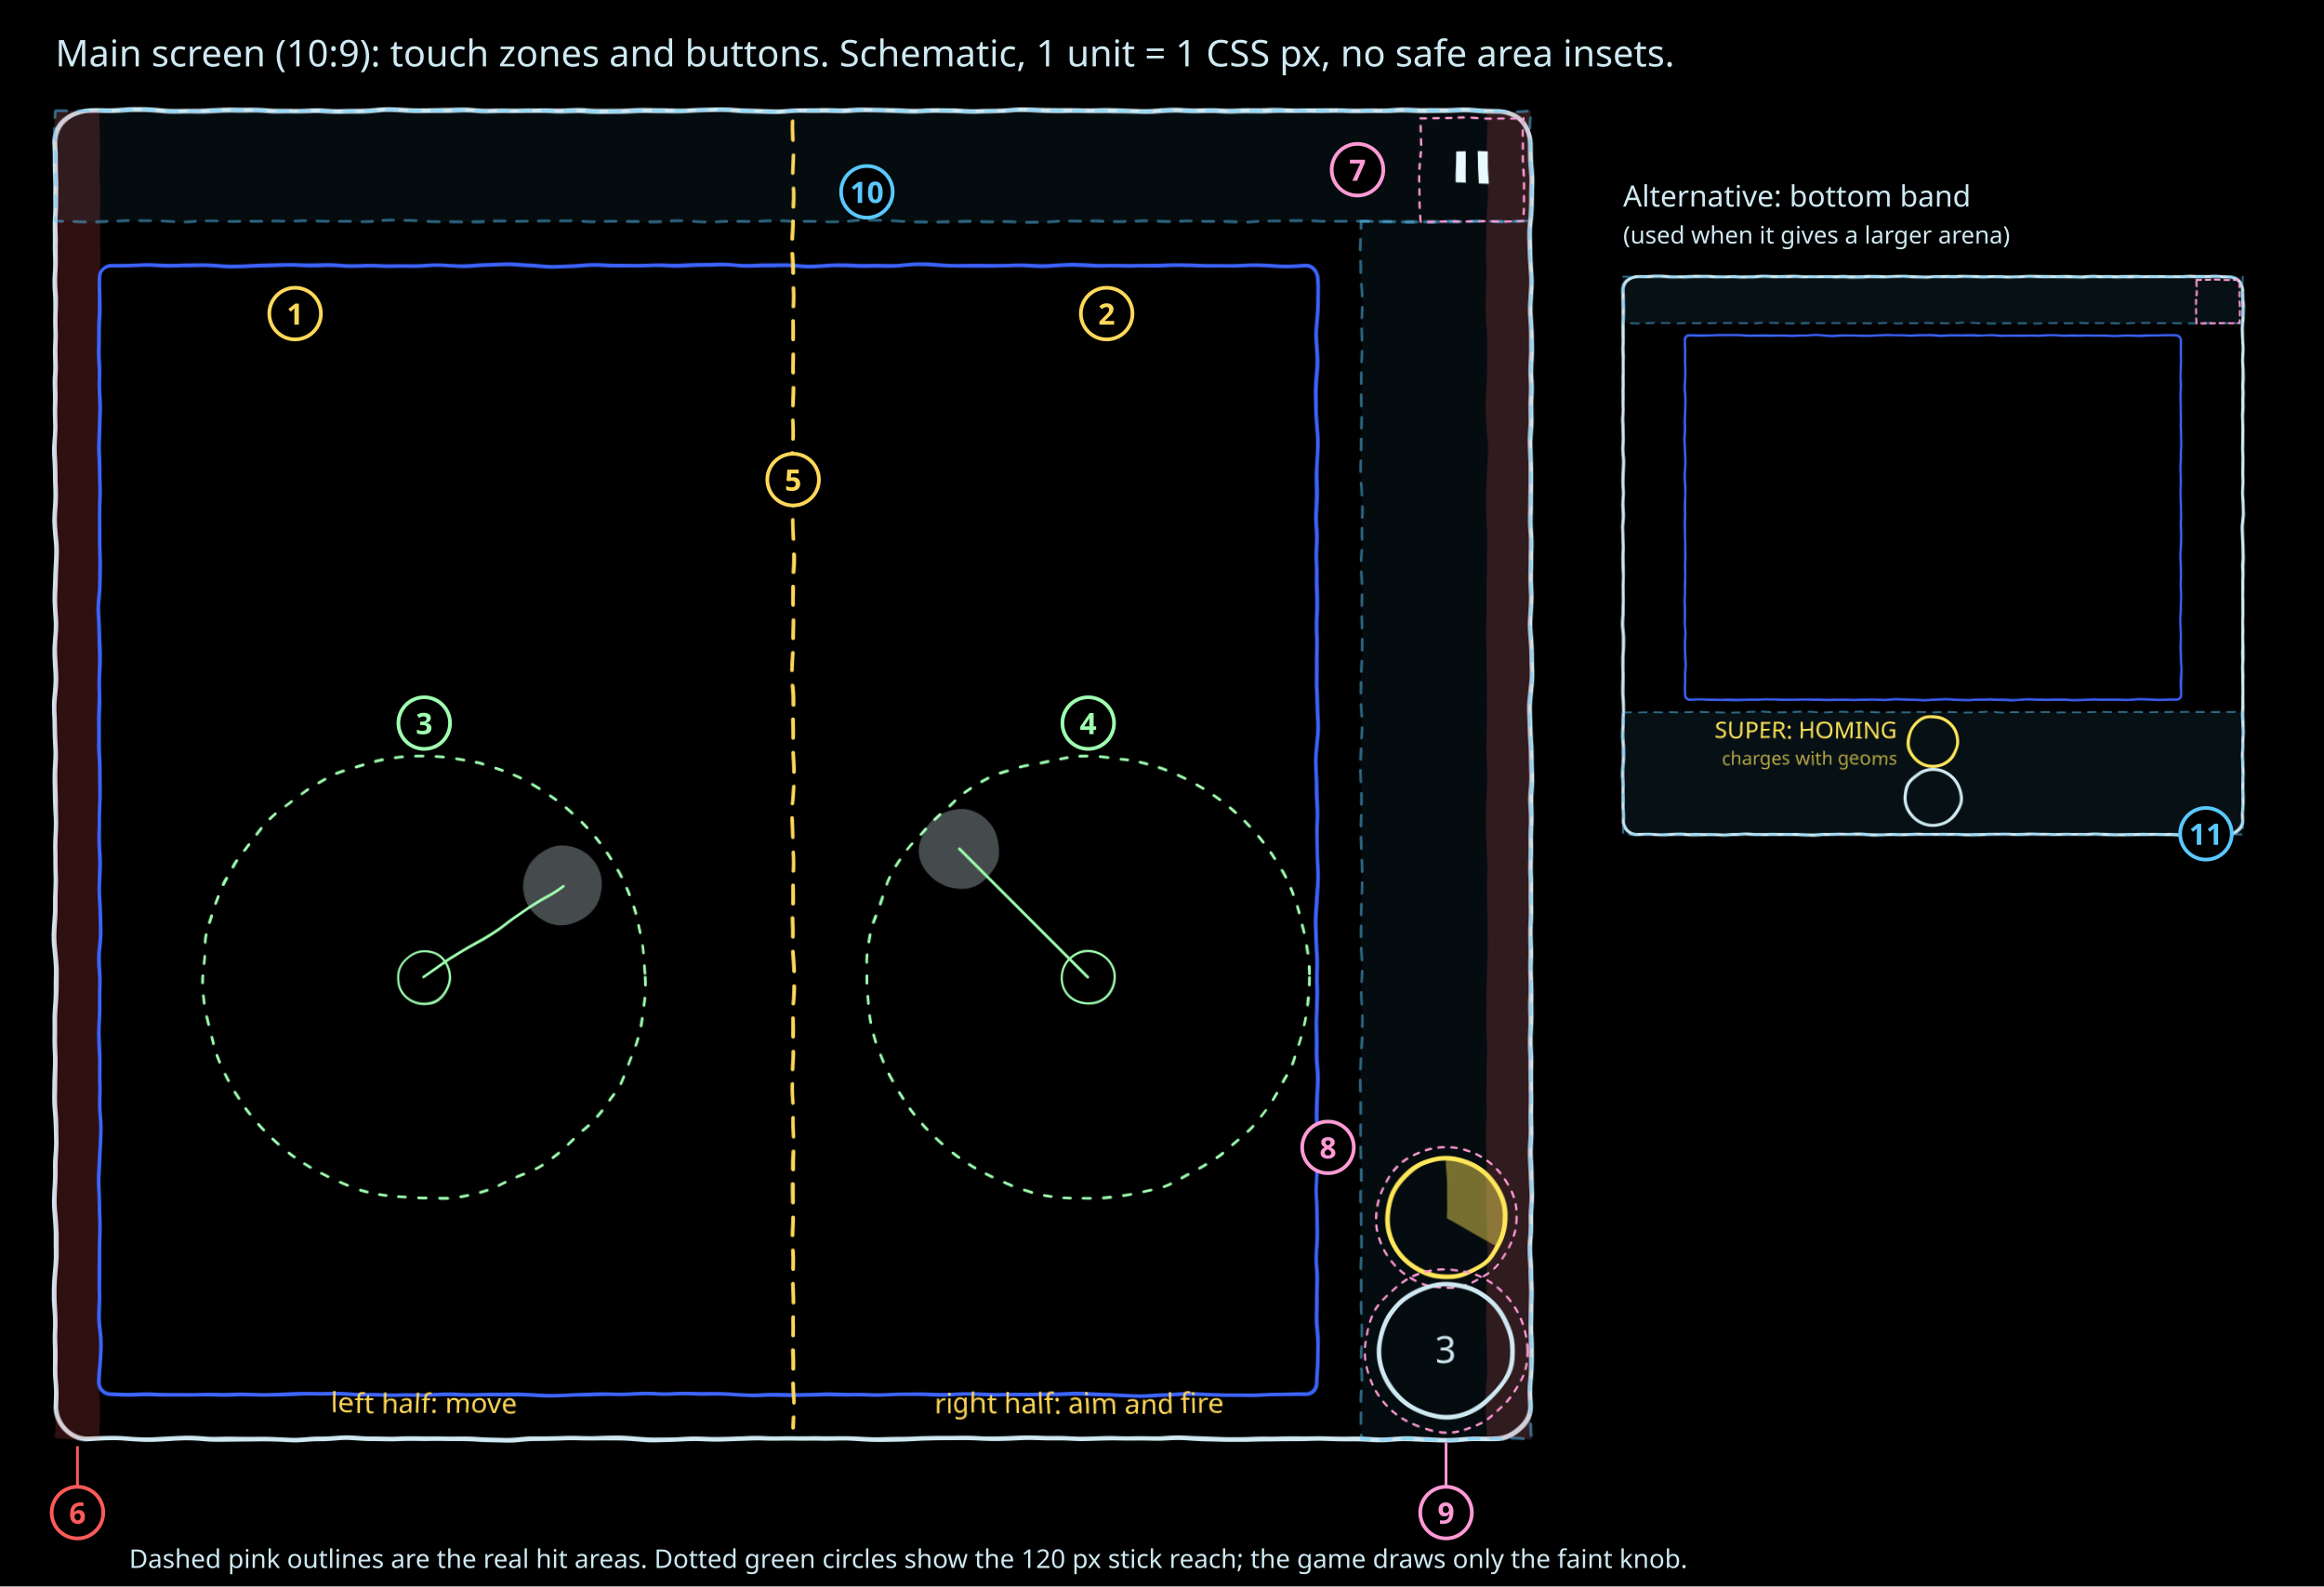
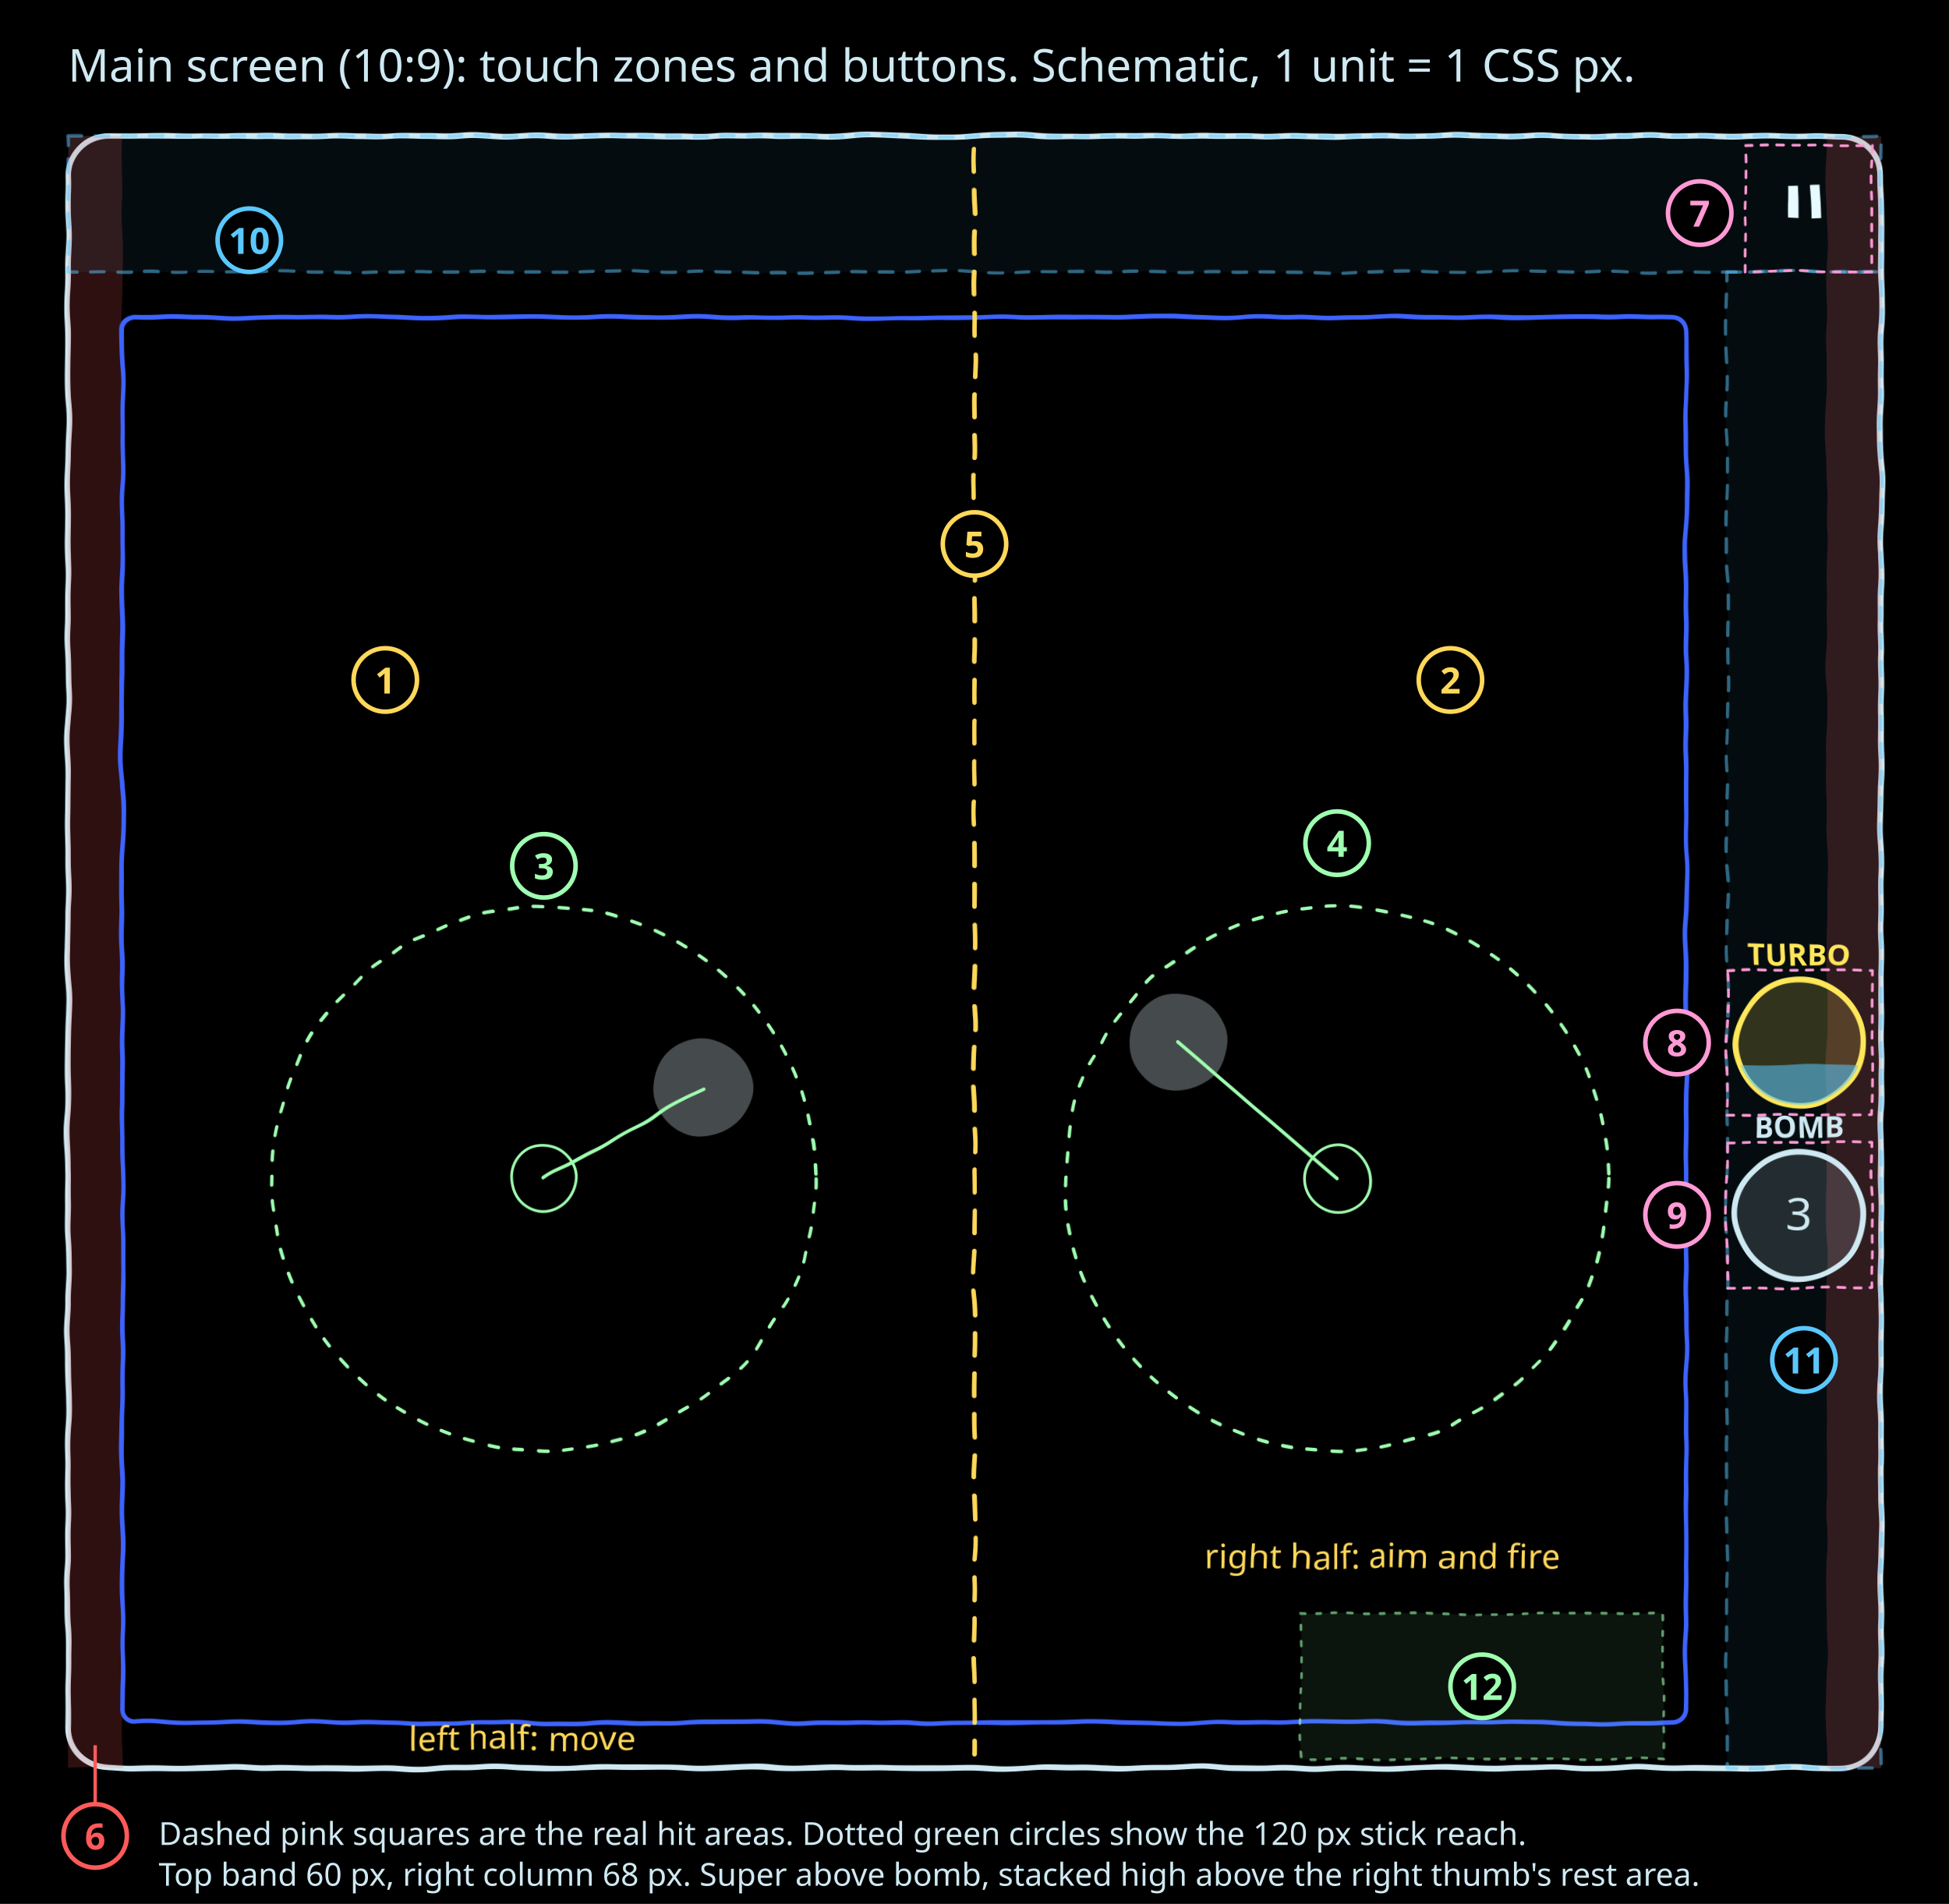
- <svg xmlns="http://www.w3.org/2000/svg" viewBox="0 0 1260 860" width="1260" height="860" font-family="sans-serif">
+ <svg xmlns="http://www.w3.org/2000/svg" viewBox="0 0 860 840" width="860" height="840" font-family="sans-serif">
  <defs>
    <filter id="rough" x="-5%" y="-5%" width="110%" height="110%">
-       <feTurbulence type="fractalNoise" baseFrequency="0.035" numOctaves="2" seed="11" result="n" />
+       <feTurbulence type="fractalNoise" baseFrequency="0.035" numOctaves="2" seed="8" result="n" />
      <feDisplacementMap in="SourceGraphic" in2="n" scale="2.5" />
    </filter>
  </defs>
-   <rect width="1260" height="860" fill="#000" />
-   <text x="30" y="36" fill="#cfe9f2" font-size="20">Main screen (10:9): touch zones and buttons. Schematic, 1 unit = 1 CSS px, no safe area insets.</text>
+   <rect width="860" height="840" fill="#000" />
+   <text x="30" y="36" fill="#cfe9f2" font-size="20">Main screen (10:9): touch zones and buttons. Schematic, 1 unit = 1 CSS px.</text>
  <g transform="translate(30,60)" filter="url(#rough)" stroke-linecap="round" stroke-linejoin="round">
    <rect x="0" y="0" width="800" height="720" rx="18" fill="none" stroke="#cfe9f2" stroke-width="2.5" />
    <rect x="0" y="0" width="24" height="720" fill="#ff5a5a" fill-opacity="0.18" stroke="none" />
    <rect x="776" y="0" width="24" height="720" fill="#ff5a5a" fill-opacity="0.18" stroke="none" />
    <rect x="0" y="0" width="800" height="60" fill="#5ac8ff" fill-opacity="0.06" stroke="#5ac8ff" stroke-opacity="0.5" stroke-width="1.5" stroke-dasharray="6 6" />
-     <rect x="708" y="60" width="92" height="660" fill="#5ac8ff" fill-opacity="0.06" stroke="#5ac8ff" stroke-opacity="0.5" stroke-width="1.5" stroke-dasharray="6 6" />
-     <rect x="24" y="84" width="660" height="612" rx="6" fill="none" stroke="#3d64ff" stroke-width="2" />
+     <rect x="732" y="60" width="68" height="660" fill="#5ac8ff" fill-opacity="0.06" stroke="#5ac8ff" stroke-opacity="0.5" stroke-width="1.5" stroke-dasharray="6 6" />
+     <rect x="24" y="80" width="690" height="620" rx="6" fill="none" stroke="#3d64ff" stroke-width="2" />
    <line x1="400" y1="6" x2="400" y2="714" stroke="#ffd85a" stroke-width="2" stroke-dasharray="10 8" />
-     <text x="200" y="706" fill="#ffd85a" font-size="15" text-anchor="middle">left half: move</text>
-     <text x="555" y="706" fill="#ffd85a" font-size="15" text-anchor="middle">right half: aim and fire</text>
-     <circle cx="200" cy="470" r="120" fill="none" stroke="#9fffb0" stroke-width="1.5" stroke-dasharray="4 7" />
-     <circle cx="200" cy="470" r="14.4" fill="none" stroke="#9fffb0" stroke-width="1.2" />
-     <circle cx="275" cy="420" r="21.6" fill="#e6faff" fill-opacity="0.3" stroke="none" />
-     <line x1="200" y1="470" x2="275" y2="420" stroke="#9fffb0" stroke-width="1.5" />
-     <circle cx="560" cy="470" r="120" fill="none" stroke="#9fffb0" stroke-width="1.5" stroke-dasharray="4 7" />
-     <circle cx="560" cy="470" r="14.4" fill="none" stroke="#9fffb0" stroke-width="1.2" />
+     <text x="200" y="712" fill="#ffd85a" font-size="15" text-anchor="middle">left half: move</text>
+     <text x="580" y="632" fill="#ffd85a" font-size="15" text-anchor="middle">right half: aim and fire</text>
+     <circle cx="210" cy="460" r="120" fill="none" stroke="#9fffb0" stroke-width="1.5" stroke-dasharray="4 7" />
+     <circle cx="210" cy="460" r="14.4" fill="none" stroke="#9fffb0" stroke-width="1.2" />
+     <circle cx="280" cy="420" r="21.6" fill="#e6faff" fill-opacity="0.3" stroke="none" />
+     <line x1="210" y1="460" x2="280" y2="420" stroke="#9fffb0" stroke-width="1.5" />
+     <circle cx="560" cy="460" r="120" fill="none" stroke="#9fffb0" stroke-width="1.5" stroke-dasharray="4 7" />
+     <circle cx="560" cy="460" r="14.4" fill="none" stroke="#9fffb0" stroke-width="1.2" />
    <circle cx="490" cy="400" r="21.6" fill="#e6faff" fill-opacity="0.3" stroke="none" />
-     <line x1="560" y1="470" x2="490" y2="400" stroke="#9fffb0" stroke-width="1.5" />
+     <line x1="560" y1="460" x2="490" y2="400" stroke="#9fffb0" stroke-width="1.5" />
+     <rect x="544" y="652" width="160" height="64" fill="#9fffb0" fill-opacity="0.08" stroke="#9fffb0" stroke-opacity="0.6" stroke-width="1.2" stroke-dasharray="2 5" />
    <rect x="740" y="4" width="56" height="56" fill="none" stroke="#ff9ad5" stroke-width="1.2" stroke-dasharray="3 4" />
-     <rect x="759.4" y="22" width="5.3" height="17" fill="#e6faff" />
-     <rect x="771.3" y="22" width="5.3" height="17" fill="#e6faff" />
-     <circle cx="754" cy="600" r="38" fill="none" stroke="#ff9ad5" stroke-width="1.2" stroke-dasharray="3 4" />
-     <circle cx="754" cy="600" r="32" fill="none" stroke="#ffe75a" stroke-width="2.5" />
-     <path d="M754 568 A32 32 0 0 1 782 616 L754 600 Z" fill="#ffe75a" fill-opacity="0.45" stroke="none" />
-     <circle cx="754" cy="672" r="44" fill="none" stroke="#ff9ad5" stroke-width="1.2" stroke-dasharray="3 4" />
-     <circle cx="754" cy="672" r="36" fill="none" stroke="#cfe9f2" stroke-width="2.5" />
-     <text x="754" y="679" fill="#cfe9f2" font-size="20" text-anchor="middle">3</text>
+     <rect x="759" y="22" width="4.4" height="14" fill="#e6faff" />
+     <rect x="769" y="22" width="4.4" height="14" fill="#e6faff" />
+     <text x="764" y="366" fill="#ffe75a" font-size="13" font-weight="700" text-anchor="middle">TURBO</text>
+     <rect x="732" y="368" width="64" height="64" fill="none" stroke="#ff9ad5" stroke-width="1.2" stroke-dasharray="3 4" />
+     <circle cx="764" cy="400" r="28" fill="#ffe75a" fill-opacity="0.18" stroke="#ffe75a" stroke-width="2.5" />
+     <path d="M738 410 A28 28 0 0 0 790 410 Z" fill="#5ac8ff" fill-opacity="0.55" stroke="none" />
+     <text x="764" y="442" fill="#cfe9f2" font-size="13" font-weight="700" text-anchor="middle">BOMB</text>
+     <rect x="732" y="444" width="64" height="64" fill="none" stroke="#ff9ad5" stroke-width="1.2" stroke-dasharray="3 4" />
+     <circle cx="764" cy="476" r="28" fill="#cfe9f2" fill-opacity="0.15" stroke="#cfe9f2" stroke-width="2.5" />
+     <text x="764" y="483" fill="#cfe9f2" font-size="20" text-anchor="middle">3</text>
  </g>
-   <text x="880" y="112" fill="#cfe9f2" font-size="16">Alternative: bottom band</text>
-   <text x="880" y="132" fill="#cfe9f2" font-size="13">(used when it gives a larger arena)</text>
-   <g transform="translate(880,150) scale(0.42)" filter="url(#rough)" stroke-linecap="round">
-     <rect x="0" y="0" width="800" height="720" rx="18" fill="none" stroke="#cfe9f2" stroke-width="4" />
-     <rect x="0" y="0" width="800" height="60" fill="#5ac8ff" fill-opacity="0.08" stroke="#5ac8ff" stroke-opacity="0.5" stroke-width="2.5" stroke-dasharray="10 10" />
-     <rect x="0" y="562" width="800" height="158" fill="#5ac8ff" fill-opacity="0.08" stroke="#5ac8ff" stroke-opacity="0.5" stroke-width="2.5" stroke-dasharray="10 10" />
-     <rect x="80" y="76" width="640" height="470" rx="6" fill="none" stroke="#3d64ff" stroke-width="3" />
-     <rect x="740" y="4" width="56" height="56" fill="none" stroke="#ff9ad5" stroke-width="2.5" stroke-dasharray="6 6" />
-     <circle cx="400" cy="600" r="32" fill="none" stroke="#ffe75a" stroke-width="4" />
-     <circle cx="400" cy="672" r="36" fill="none" stroke="#cfe9f2" stroke-width="4" />
-     <text x="354" y="596" fill="#ffe75a" font-size="30" text-anchor="end">SUPER: HOMING</text>
-     <text x="354" y="630" fill="#ffe75a" font-size="24" text-anchor="end" fill-opacity="0.7">charges with geoms</text>
-   </g>
-   <line x1="42" y1="806" x2="42" y2="784" stroke="#ff5a5a" stroke-width="1.5" />
-   <line x1="784" y1="806" x2="784" y2="782" stroke="#ff9ad5" stroke-width="1.5" />
+   <line x1="42" y1="796" x2="42" y2="770" stroke="#ff5a5a" stroke-width="1.5" />
  <g font-size="16" font-weight="700" text-anchor="middle">
-     <g transform="translate(160,170)">
+     <g transform="translate(170,300)">
      <circle r="14" fill="#000" stroke="#ffd85a" stroke-width="2" />
      <text y="6" fill="#ffd85a">1</text>
    </g>
-     <g transform="translate(600,170)">
+     <g transform="translate(640,300)">
      <circle r="14" fill="#000" stroke="#ffd85a" stroke-width="2" />
      <text y="6" fill="#ffd85a">2</text>
    </g>
-     <g transform="translate(230,392)">
+     <g transform="translate(240,382)">
      <circle r="14" fill="#000" stroke="#9fffb0" stroke-width="2" />
      <text y="6" fill="#9fffb0">3</text>
    </g>
-     <g transform="translate(590,392)">
+     <g transform="translate(590,372)">
      <circle r="14" fill="#000" stroke="#9fffb0" stroke-width="2" />
      <text y="6" fill="#9fffb0">4</text>
    </g>
-     <g transform="translate(430,260)">
+     <g transform="translate(430,240)">
      <circle r="14" fill="#000" stroke="#ffd85a" stroke-width="2" />
      <text y="6" fill="#ffd85a">5</text>
    </g>
-     <g transform="translate(42,820)">
+     <g transform="translate(42,810)">
      <circle r="14" fill="#000" stroke="#ff5a5a" stroke-width="2" />
      <text y="6" fill="#ff5a5a">6</text>
    </g>
-     <g transform="translate(736,92)">
+     <g transform="translate(750,94)">
      <circle r="14" fill="#000" stroke="#ff9ad5" stroke-width="2" />
      <text y="6" fill="#ff9ad5">7</text>
    </g>
-     <g transform="translate(720,622)">
+     <g transform="translate(740,460)">
      <circle r="14" fill="#000" stroke="#ff9ad5" stroke-width="2" />
      <text y="6" fill="#ff9ad5">8</text>
    </g>
-     <g transform="translate(784,820)">
+     <g transform="translate(740,536)">
      <circle r="14" fill="#000" stroke="#ff9ad5" stroke-width="2" />
      <text y="6" fill="#ff9ad5">9</text>
    </g>
-     <g transform="translate(470,104)">
+     <g transform="translate(110,106)">
      <circle r="14" fill="#000" stroke="#5ac8ff" stroke-width="2" />
      <text y="6" fill="#5ac8ff">10</text>
    </g>
-     <g transform="translate(1196,452)">
+     <g transform="translate(796,600)">
      <circle r="14" fill="#000" stroke="#5ac8ff" stroke-width="2" />
      <text y="6" fill="#5ac8ff">11</text>
    </g>
+     <g transform="translate(654,744)">
+       <circle r="14" fill="#000" stroke="#9fffb0" stroke-width="2" />
+       <text y="6" fill="#9fffb0">12</text>
+     </g>
  </g>
-   <text x="70" y="850" fill="#cfe9f2" font-size="14">Dashed pink outlines are the real hit areas. Dotted green circles show the 120 px stick reach; the game draws only the faint knob.</text>
+   <text x="70" y="814" fill="#cfe9f2" font-size="14">Dashed pink squares are the real hit areas. Dotted green circles show the 120 px stick reach.</text>
+   <text x="70" y="832" fill="#cfe9f2" font-size="14">Top band 60 px, right column 68 px. Super above bomb, stacked high above the right thumb's rest area.</text>
</svg>
